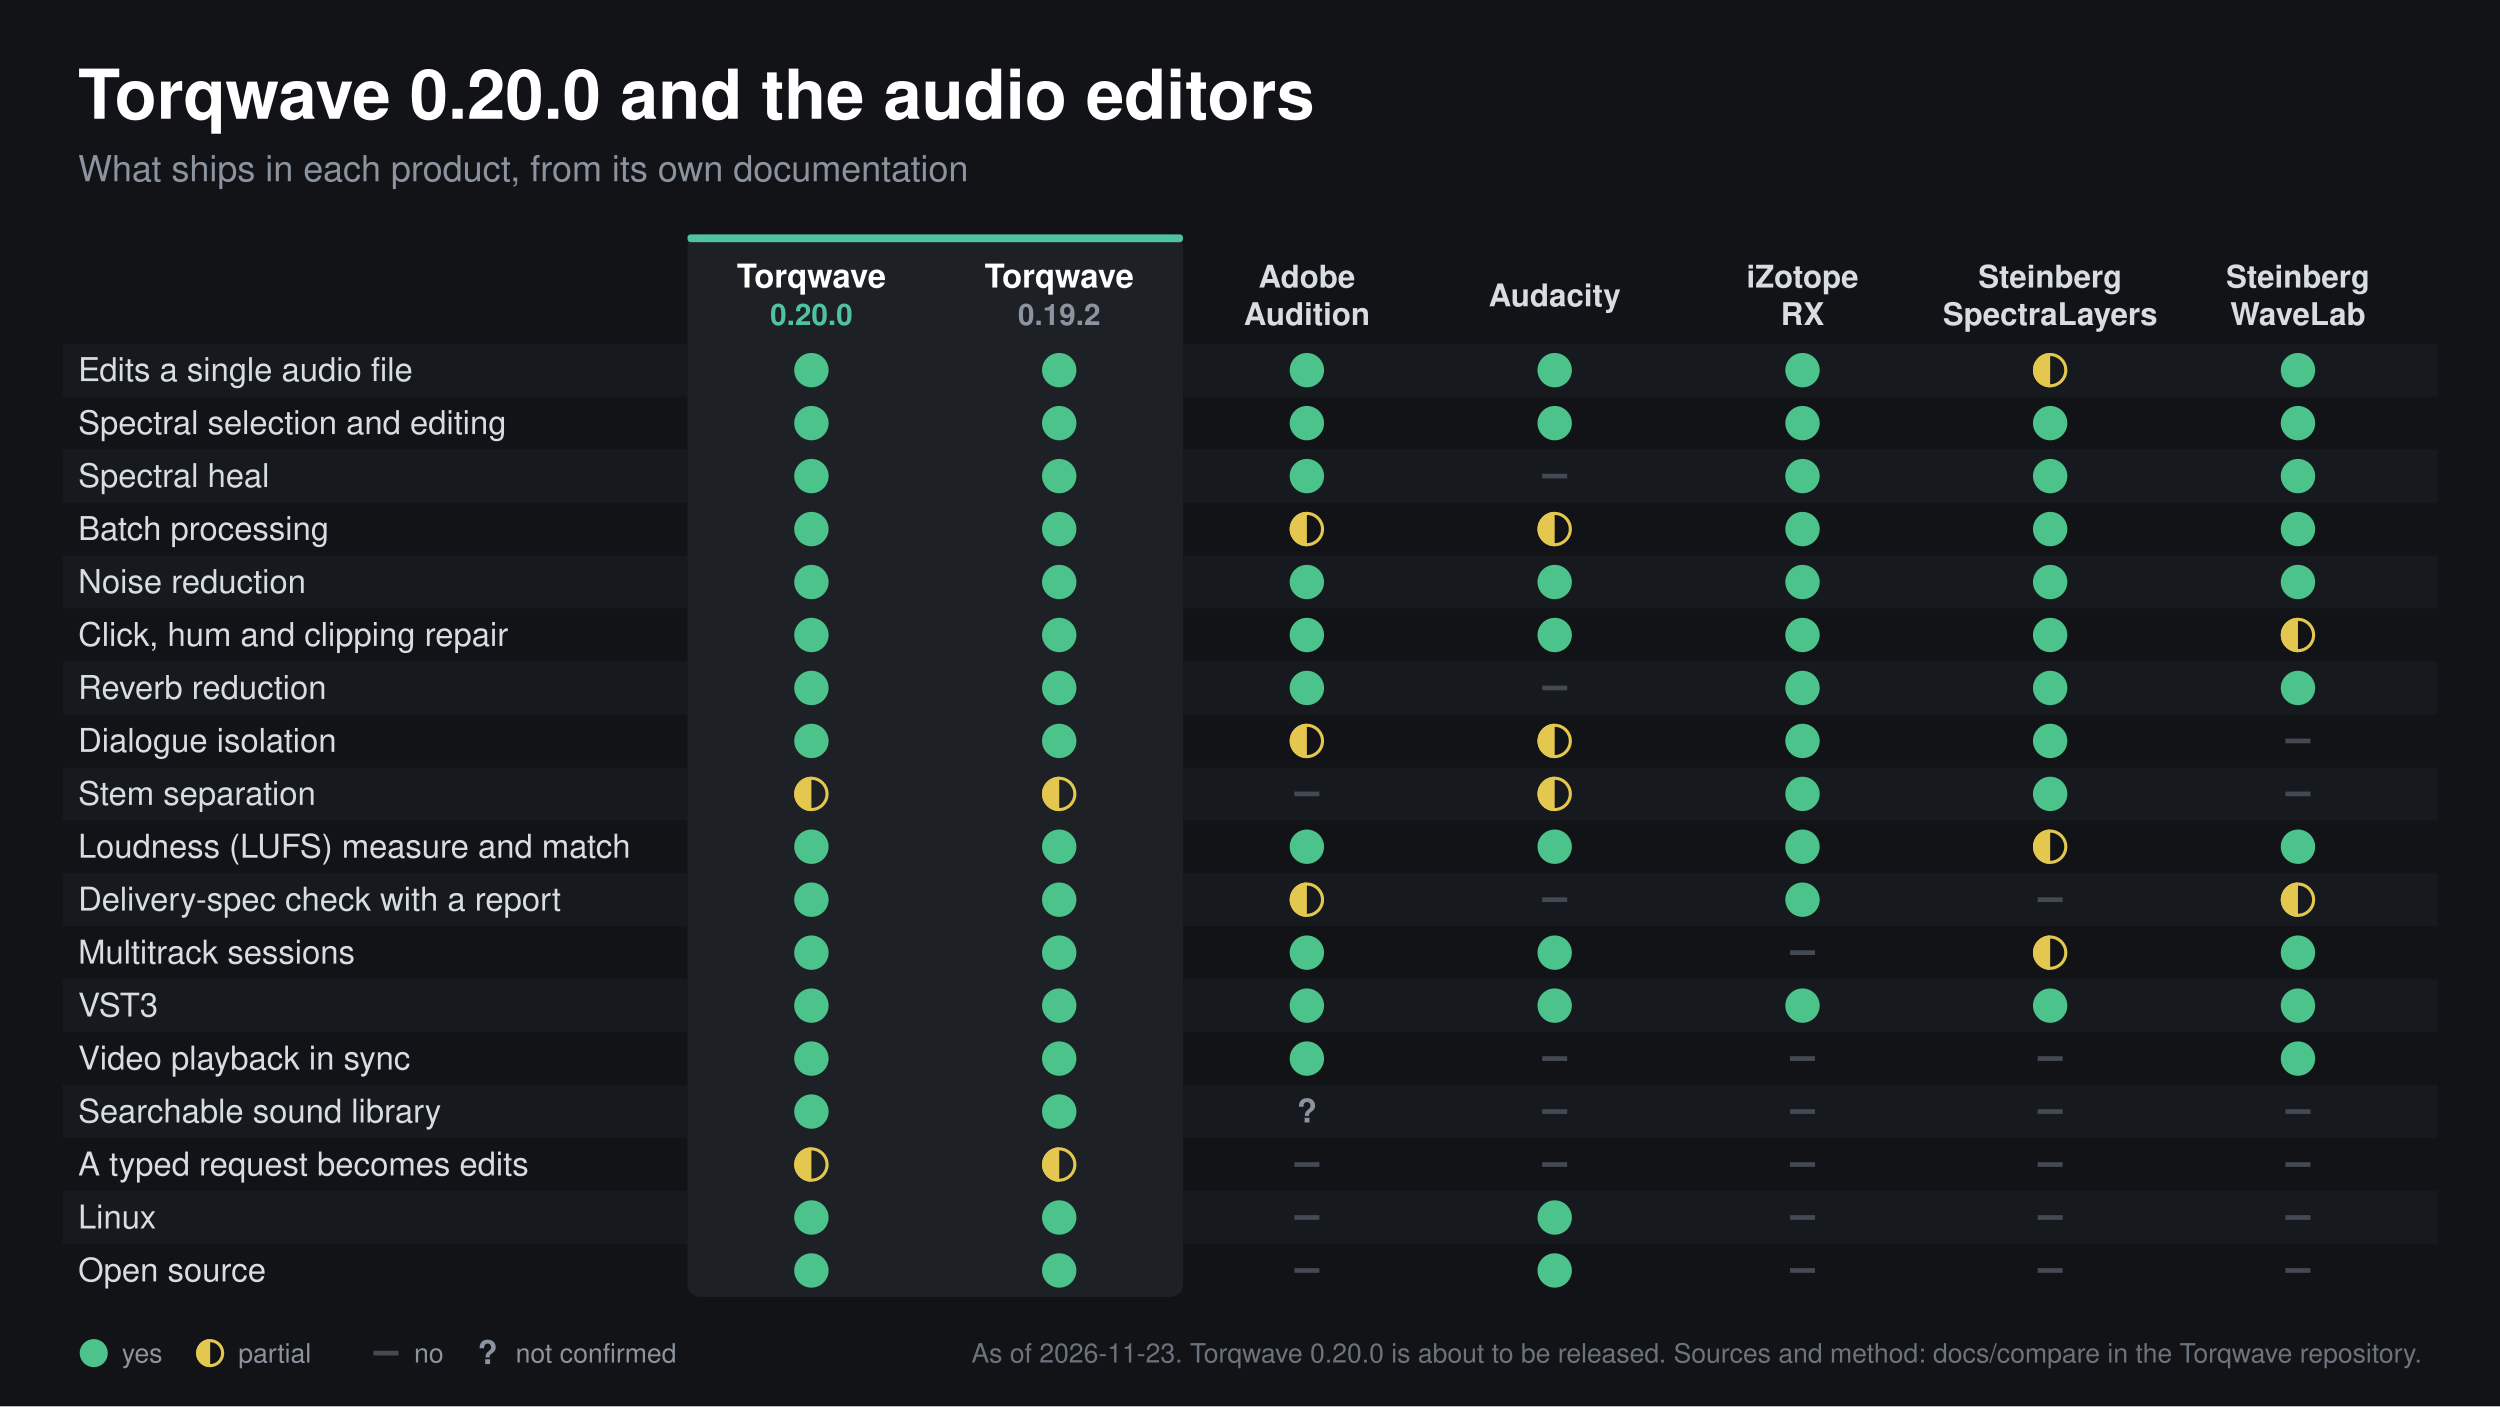
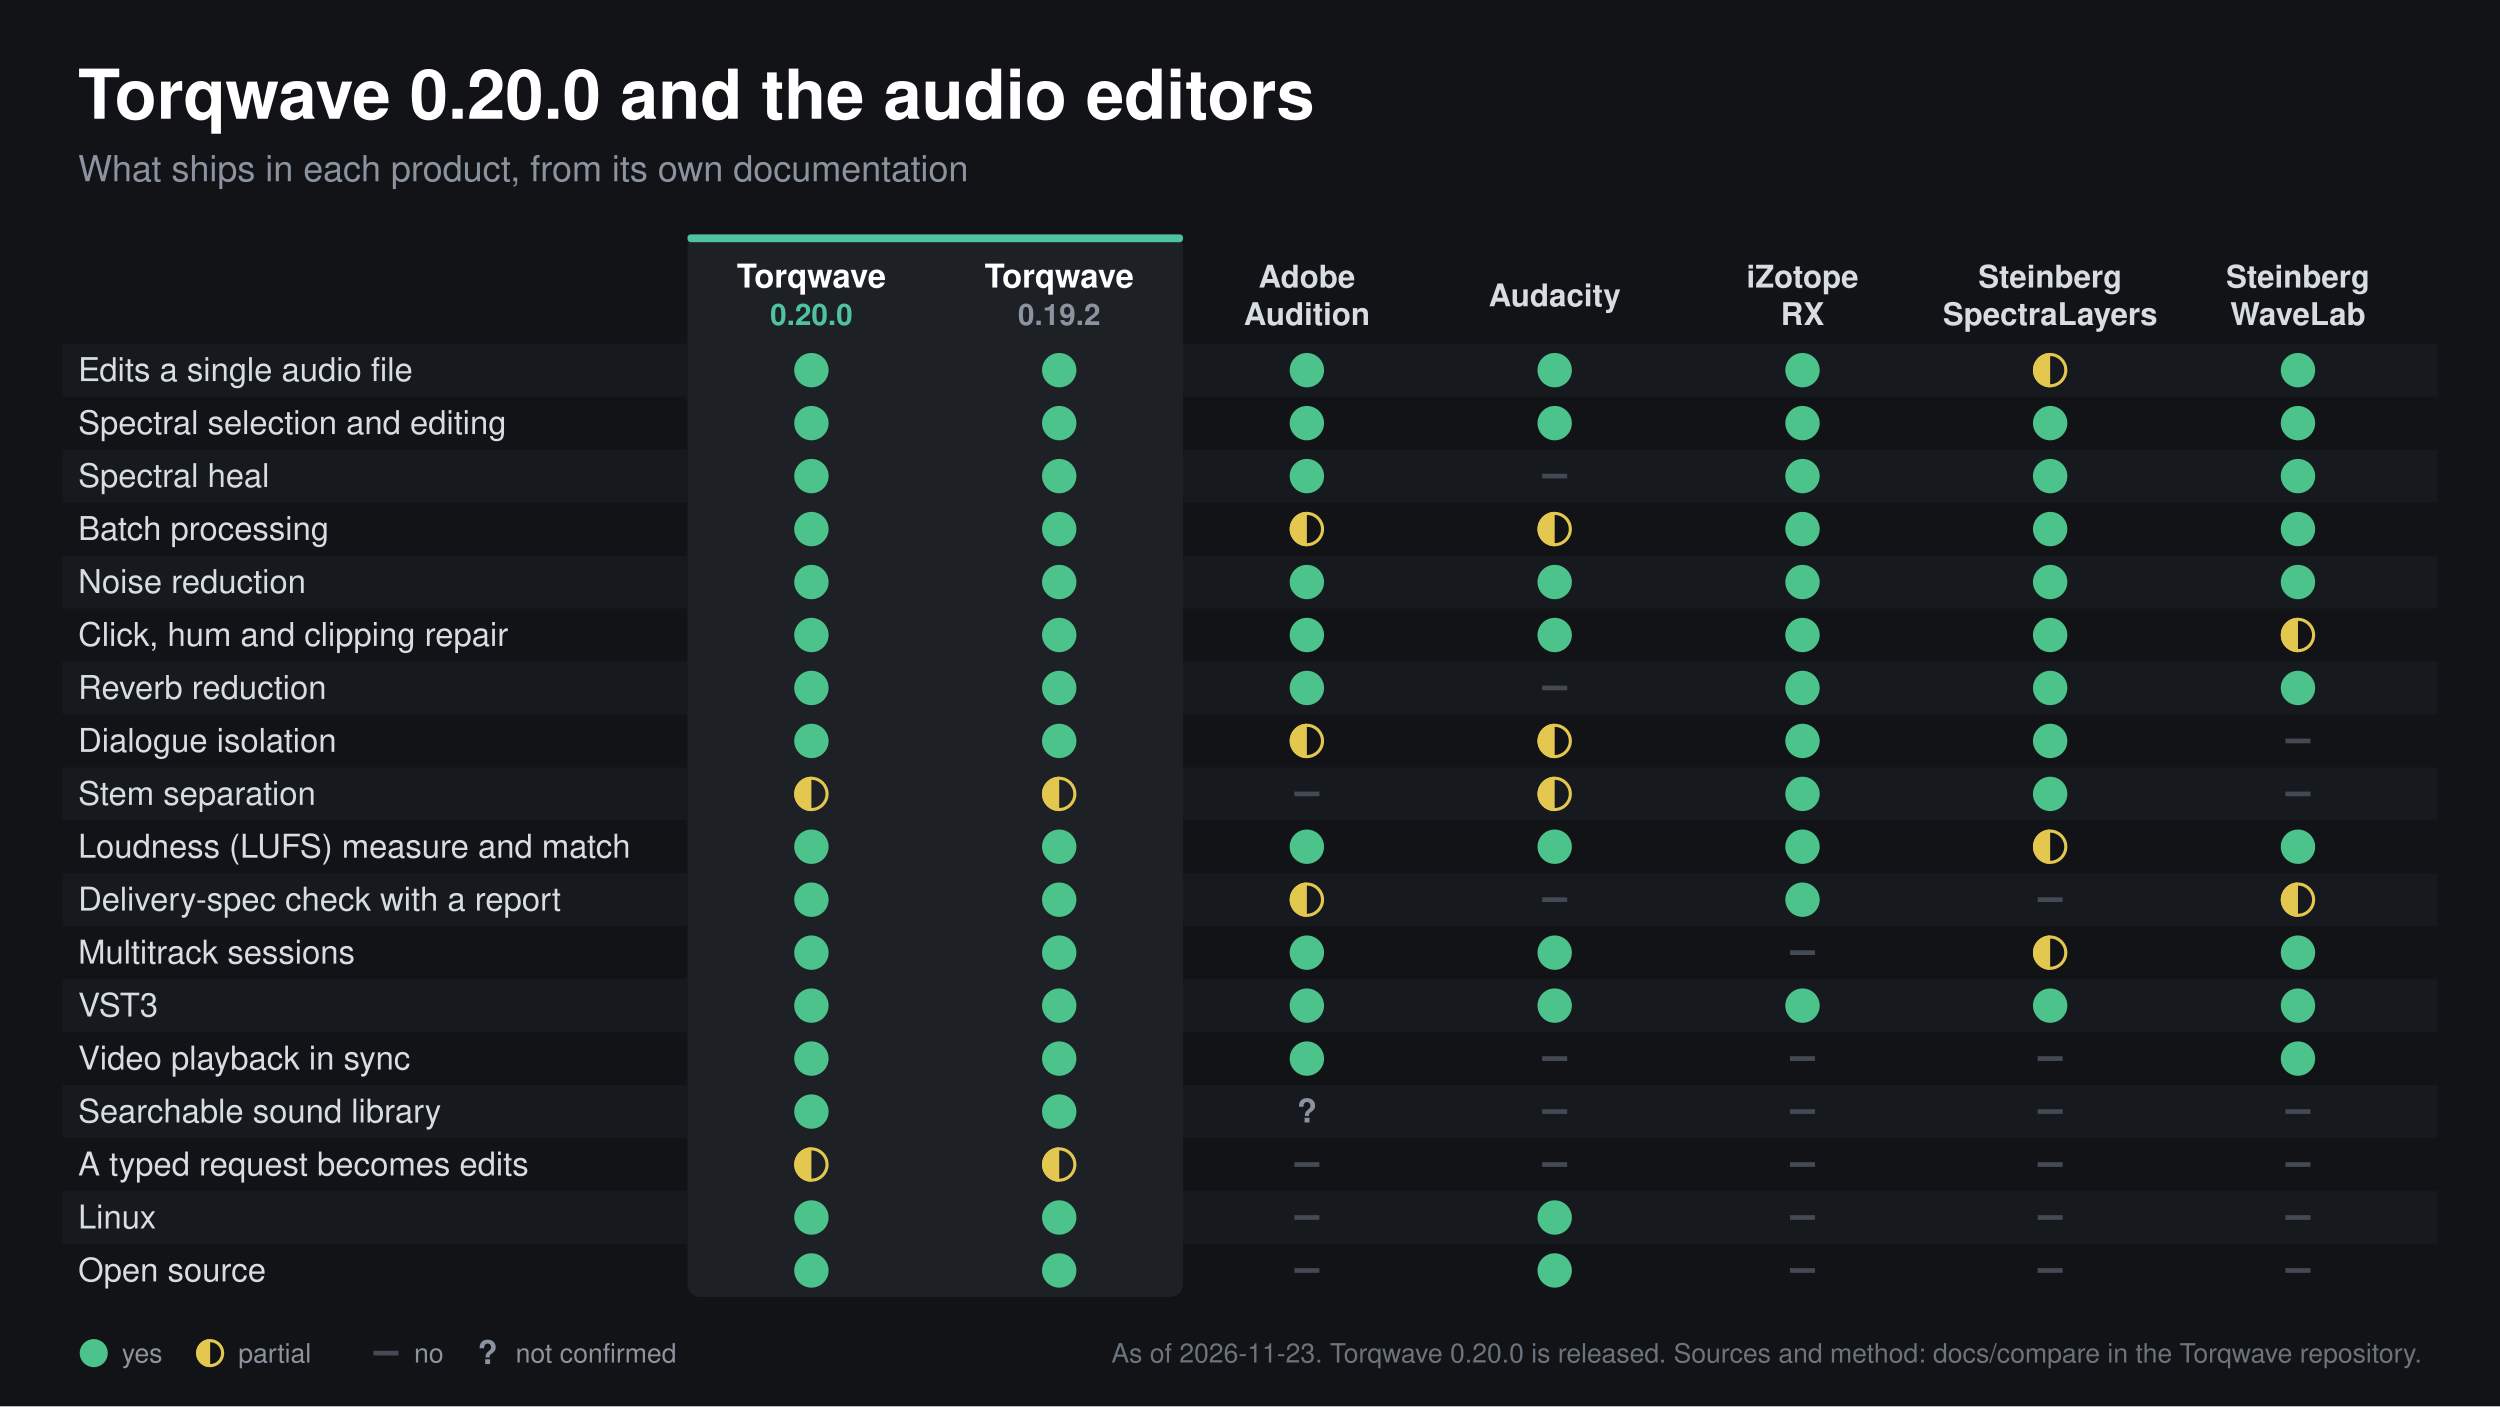
<svg xmlns="http://www.w3.org/2000/svg" width="1600" height="900" viewBox="0 0 1600 900" font-family="Helvetica Neue, Helvetica, Arial, sans-serif">
  <rect width="1600" height="900" fill="#111317" />
  <text x="50.0" y="76.0" font-size="44" fill="#ffffff" text-anchor="start" font-weight="bold">Torqwave 0.20.0 and the audio editors</text>
  <text x="50.0" y="116.0" font-size="23" fill="#8b939e" text-anchor="start" font-weight="normal">What ships in each product, from its own documentation</text>
-   <text x="1550.0" y="872.0" font-size="17" fill="#6b737d" text-anchor="end" font-weight="normal">As of 2026-11-23. Torqwave 0.20.0 is about to be released. Sources and method: docs/compare in the Torqwave repository.</text>
+   <text x="1550.0" y="872.0" font-size="17" fill="#6b737d" text-anchor="end" font-weight="normal">As of 2026-11-23. Torqwave 0.20.0 is released. Sources and method: docs/compare in the Torqwave repository.</text>
  <rect x="440.0" y="150.0" width="317.1" height="680.0" rx="8" fill="#1d2126" />
  <rect x="440.0" y="150.0" width="317.1" height="5.0" rx="2" fill="#4fc3a1" />
  <text x="519.3" y="184.0" font-size="21" fill="#ffffff" text-anchor="middle" font-weight="bold">Torqwave</text>
  <text x="519.3" y="208.0" font-size="19" fill="#4fc3a1" text-anchor="middle" font-weight="bold">0.20.0</text>
  <text x="677.9" y="184.0" font-size="21" fill="#ffffff" text-anchor="middle" font-weight="bold">Torqwave</text>
  <text x="677.9" y="208.0" font-size="19" fill="#8b939e" text-anchor="middle" font-weight="bold">0.19.2</text>
  <text x="836.4" y="184.0" font-size="20" fill="#d8dde3" text-anchor="middle" font-weight="bold">Adobe</text>
  <text x="836.4" y="208.0" font-size="20" fill="#d8dde3" text-anchor="middle" font-weight="bold">Audition</text>
  <text x="995.0" y="196.0" font-size="20" fill="#d8dde3" text-anchor="middle" font-weight="bold">Audacity</text>
  <text x="1153.6" y="184.0" font-size="20" fill="#d8dde3" text-anchor="middle" font-weight="bold">iZotope</text>
  <text x="1153.6" y="208.0" font-size="20" fill="#d8dde3" text-anchor="middle" font-weight="bold">RX</text>
  <text x="1312.1" y="184.0" font-size="20" fill="#d8dde3" text-anchor="middle" font-weight="bold">Steinberg</text>
  <text x="1312.1" y="208.0" font-size="20" fill="#d8dde3" text-anchor="middle" font-weight="bold">SpectraLayers</text>
  <text x="1470.7" y="184.0" font-size="20" fill="#d8dde3" text-anchor="middle" font-weight="bold">Steinberg</text>
  <text x="1470.7" y="208.0" font-size="20" fill="#d8dde3" text-anchor="middle" font-weight="bold">WaveLab</text>
  <rect x="40.0" y="220.0" width="400.0" height="33.9" rx="0" fill="#16191d" />
  <rect x="757.1" y="220.0" width="802.9" height="33.9" rx="0" fill="#16191d" />
  <text x="50.0" y="243.9" font-size="21" fill="#d8dde3" text-anchor="start" font-weight="normal">Edits a single audio file</text>
  <circle cx="519.3" cy="236.9" r="11" fill="#4cc38a" />
  <circle cx="677.9" cy="236.9" r="11" fill="#4cc38a" />
  <circle cx="836.4" cy="236.9" r="11" fill="#4cc38a" />
  <circle cx="995.0" cy="236.9" r="11" fill="#4cc38a" />
  <circle cx="1153.6" cy="236.9" r="11" fill="#4cc38a" />
  <circle cx="1312.1" cy="236.9" r="10" fill="none" stroke="#e3c74f" stroke-width="2" />
  <path d="M 1312.1 225.9 A 11 11 0 0 0 1312.1 247.9 Z" fill="#e3c74f" />
  <circle cx="1470.7" cy="236.9" r="11" fill="#4cc38a" />
  <text x="50.0" y="277.8" font-size="21" fill="#d8dde3" text-anchor="start" font-weight="normal">Spectral selection and editing</text>
  <circle cx="519.3" cy="270.8" r="11" fill="#4cc38a" />
  <circle cx="677.9" cy="270.8" r="11" fill="#4cc38a" />
  <circle cx="836.4" cy="270.8" r="11" fill="#4cc38a" />
  <circle cx="995.0" cy="270.8" r="11" fill="#4cc38a" />
  <circle cx="1153.6" cy="270.8" r="11" fill="#4cc38a" />
  <circle cx="1312.1" cy="270.8" r="11" fill="#4cc38a" />
  <circle cx="1470.7" cy="270.8" r="11" fill="#4cc38a" />
  <rect x="40.0" y="287.8" width="400.0" height="33.9" rx="0" fill="#16191d" />
  <rect x="757.1" y="287.8" width="802.9" height="33.9" rx="0" fill="#16191d" />
  <text x="50.0" y="311.7" font-size="21" fill="#d8dde3" text-anchor="start" font-weight="normal">Spectral heal</text>
  <circle cx="519.3" cy="304.7" r="11" fill="#4cc38a" />
  <circle cx="677.9" cy="304.7" r="11" fill="#4cc38a" />
  <circle cx="836.4" cy="304.7" r="11" fill="#4cc38a" />
  <line x1="987.0" y1="304.7" x2="1003.0" y2="304.7" stroke="#434a54" stroke-width="3" />
  <circle cx="1153.6" cy="304.7" r="11" fill="#4cc38a" />
  <circle cx="1312.1" cy="304.7" r="11" fill="#4cc38a" />
  <circle cx="1470.7" cy="304.7" r="11" fill="#4cc38a" />
  <text x="50.0" y="345.6" font-size="21" fill="#d8dde3" text-anchor="start" font-weight="normal">Batch processing</text>
  <circle cx="519.3" cy="338.6" r="11" fill="#4cc38a" />
  <circle cx="677.9" cy="338.6" r="11" fill="#4cc38a" />
  <circle cx="836.4" cy="338.6" r="10" fill="none" stroke="#e3c74f" stroke-width="2" />
  <path d="M 836.4 327.6 A 11 11 0 0 0 836.4 349.6 Z" fill="#e3c74f" />
  <circle cx="995.0" cy="338.6" r="10" fill="none" stroke="#e3c74f" stroke-width="2" />
  <path d="M 995.0 327.6 A 11 11 0 0 0 995.0 349.6 Z" fill="#e3c74f" />
  <circle cx="1153.6" cy="338.6" r="11" fill="#4cc38a" />
  <circle cx="1312.1" cy="338.6" r="11" fill="#4cc38a" />
  <circle cx="1470.7" cy="338.6" r="11" fill="#4cc38a" />
  <rect x="40.0" y="355.6" width="400.0" height="33.9" rx="0" fill="#16191d" />
  <rect x="757.1" y="355.6" width="802.9" height="33.9" rx="0" fill="#16191d" />
  <text x="50.0" y="379.5" font-size="21" fill="#d8dde3" text-anchor="start" font-weight="normal">Noise reduction</text>
  <circle cx="519.3" cy="372.5" r="11" fill="#4cc38a" />
  <circle cx="677.9" cy="372.5" r="11" fill="#4cc38a" />
  <circle cx="836.4" cy="372.5" r="11" fill="#4cc38a" />
  <circle cx="995.0" cy="372.5" r="11" fill="#4cc38a" />
  <circle cx="1153.6" cy="372.5" r="11" fill="#4cc38a" />
  <circle cx="1312.1" cy="372.5" r="11" fill="#4cc38a" />
  <circle cx="1470.7" cy="372.5" r="11" fill="#4cc38a" />
  <text x="50.0" y="413.4" font-size="21" fill="#d8dde3" text-anchor="start" font-weight="normal">Click, hum and clipping repair</text>
  <circle cx="519.3" cy="406.4" r="11" fill="#4cc38a" />
  <circle cx="677.9" cy="406.4" r="11" fill="#4cc38a" />
  <circle cx="836.4" cy="406.4" r="11" fill="#4cc38a" />
  <circle cx="995.0" cy="406.4" r="11" fill="#4cc38a" />
  <circle cx="1153.6" cy="406.4" r="11" fill="#4cc38a" />
  <circle cx="1312.1" cy="406.4" r="11" fill="#4cc38a" />
  <circle cx="1470.7" cy="406.4" r="10" fill="none" stroke="#e3c74f" stroke-width="2" />
  <path d="M 1470.7 395.4 A 11 11 0 0 0 1470.7 417.4 Z" fill="#e3c74f" />
  <rect x="40.0" y="423.3" width="400.0" height="33.9" rx="0" fill="#16191d" />
  <rect x="757.1" y="423.3" width="802.9" height="33.9" rx="0" fill="#16191d" />
  <text x="50.0" y="447.3" font-size="21" fill="#d8dde3" text-anchor="start" font-weight="normal">Reverb reduction</text>
  <circle cx="519.3" cy="440.3" r="11" fill="#4cc38a" />
  <circle cx="677.9" cy="440.3" r="11" fill="#4cc38a" />
  <circle cx="836.4" cy="440.3" r="11" fill="#4cc38a" />
  <line x1="987.0" y1="440.3" x2="1003.0" y2="440.3" stroke="#434a54" stroke-width="3" />
  <circle cx="1153.6" cy="440.3" r="11" fill="#4cc38a" />
  <circle cx="1312.1" cy="440.3" r="11" fill="#4cc38a" />
  <circle cx="1470.7" cy="440.3" r="11" fill="#4cc38a" />
  <text x="50.0" y="481.2" font-size="21" fill="#d8dde3" text-anchor="start" font-weight="normal">Dialogue isolation</text>
  <circle cx="519.3" cy="474.2" r="11" fill="#4cc38a" />
  <circle cx="677.9" cy="474.2" r="11" fill="#4cc38a" />
  <circle cx="836.4" cy="474.2" r="10" fill="none" stroke="#e3c74f" stroke-width="2" />
  <path d="M 836.4 463.2 A 11 11 0 0 0 836.4 485.2 Z" fill="#e3c74f" />
  <circle cx="995.0" cy="474.2" r="10" fill="none" stroke="#e3c74f" stroke-width="2" />
  <path d="M 995.0 463.2 A 11 11 0 0 0 995.0 485.2 Z" fill="#e3c74f" />
  <circle cx="1153.6" cy="474.2" r="11" fill="#4cc38a" />
  <circle cx="1312.1" cy="474.2" r="11" fill="#4cc38a" />
  <line x1="1462.7" y1="474.2" x2="1478.7" y2="474.2" stroke="#434a54" stroke-width="3" />
  <rect x="40.0" y="491.1" width="400.0" height="33.9" rx="0" fill="#16191d" />
  <rect x="757.1" y="491.1" width="802.9" height="33.9" rx="0" fill="#16191d" />
  <text x="50.0" y="515.1" font-size="21" fill="#d8dde3" text-anchor="start" font-weight="normal">Stem separation</text>
  <circle cx="519.3" cy="508.1" r="10" fill="none" stroke="#e3c74f" stroke-width="2" />
  <path d="M 519.3 497.1 A 11 11 0 0 0 519.3 519.1 Z" fill="#e3c74f" />
  <circle cx="677.9" cy="508.1" r="10" fill="none" stroke="#e3c74f" stroke-width="2" />
  <path d="M 677.9 497.1 A 11 11 0 0 0 677.9 519.1 Z" fill="#e3c74f" />
  <line x1="828.4" y1="508.1" x2="844.4" y2="508.1" stroke="#434a54" stroke-width="3" />
  <circle cx="995.0" cy="508.1" r="10" fill="none" stroke="#e3c74f" stroke-width="2" />
  <path d="M 995.0 497.1 A 11 11 0 0 0 995.0 519.1 Z" fill="#e3c74f" />
  <circle cx="1153.6" cy="508.1" r="11" fill="#4cc38a" />
  <circle cx="1312.1" cy="508.1" r="11" fill="#4cc38a" />
  <line x1="1462.7" y1="508.1" x2="1478.7" y2="508.1" stroke="#434a54" stroke-width="3" />
  <text x="50.0" y="548.9" font-size="21" fill="#d8dde3" text-anchor="start" font-weight="normal">Loudness (LUFS) measure and match</text>
  <circle cx="519.3" cy="541.9" r="11" fill="#4cc38a" />
  <circle cx="677.9" cy="541.9" r="11" fill="#4cc38a" />
  <circle cx="836.4" cy="541.9" r="11" fill="#4cc38a" />
  <circle cx="995.0" cy="541.9" r="11" fill="#4cc38a" />
  <circle cx="1153.6" cy="541.9" r="11" fill="#4cc38a" />
  <circle cx="1312.1" cy="541.9" r="10" fill="none" stroke="#e3c74f" stroke-width="2" />
  <path d="M 1312.1 530.9 A 11 11 0 0 0 1312.1 552.9 Z" fill="#e3c74f" />
  <circle cx="1470.7" cy="541.9" r="11" fill="#4cc38a" />
  <rect x="40.0" y="558.9" width="400.0" height="33.9" rx="0" fill="#16191d" />
  <rect x="757.1" y="558.9" width="802.9" height="33.9" rx="0" fill="#16191d" />
  <text x="50.0" y="582.8" font-size="21" fill="#d8dde3" text-anchor="start" font-weight="normal">Delivery-spec check with a report</text>
  <circle cx="519.3" cy="575.8" r="11" fill="#4cc38a" />
  <circle cx="677.9" cy="575.8" r="11" fill="#4cc38a" />
  <circle cx="836.4" cy="575.8" r="10" fill="none" stroke="#e3c74f" stroke-width="2" />
  <path d="M 836.4 564.8 A 11 11 0 0 0 836.4 586.8 Z" fill="#e3c74f" />
  <line x1="987.0" y1="575.8" x2="1003.0" y2="575.8" stroke="#434a54" stroke-width="3" />
  <circle cx="1153.6" cy="575.8" r="11" fill="#4cc38a" />
  <line x1="1304.1" y1="575.8" x2="1320.1" y2="575.8" stroke="#434a54" stroke-width="3" />
  <circle cx="1470.7" cy="575.8" r="10" fill="none" stroke="#e3c74f" stroke-width="2" />
  <path d="M 1470.7 564.8 A 11 11 0 0 0 1470.7 586.8 Z" fill="#e3c74f" />
  <text x="50.0" y="616.7" font-size="21" fill="#d8dde3" text-anchor="start" font-weight="normal">Multitrack sessions</text>
  <circle cx="519.3" cy="609.7" r="11" fill="#4cc38a" />
  <circle cx="677.9" cy="609.7" r="11" fill="#4cc38a" />
  <circle cx="836.4" cy="609.7" r="11" fill="#4cc38a" />
  <circle cx="995.0" cy="609.7" r="11" fill="#4cc38a" />
  <line x1="1145.6" y1="609.7" x2="1161.6" y2="609.7" stroke="#434a54" stroke-width="3" />
  <circle cx="1312.1" cy="609.7" r="10" fill="none" stroke="#e3c74f" stroke-width="2" />
  <path d="M 1312.1 598.7 A 11 11 0 0 0 1312.1 620.7 Z" fill="#e3c74f" />
  <circle cx="1470.7" cy="609.7" r="11" fill="#4cc38a" />
  <rect x="40.0" y="626.7" width="400.0" height="33.9" rx="0" fill="#16191d" />
  <rect x="757.1" y="626.7" width="802.9" height="33.9" rx="0" fill="#16191d" />
  <text x="50.0" y="650.6" font-size="21" fill="#d8dde3" text-anchor="start" font-weight="normal">VST3</text>
  <circle cx="519.3" cy="643.6" r="11" fill="#4cc38a" />
  <circle cx="677.9" cy="643.6" r="11" fill="#4cc38a" />
  <circle cx="836.4" cy="643.6" r="11" fill="#4cc38a" />
  <circle cx="995.0" cy="643.6" r="11" fill="#4cc38a" />
  <circle cx="1153.6" cy="643.6" r="11" fill="#4cc38a" />
  <circle cx="1312.1" cy="643.6" r="11" fill="#4cc38a" />
  <circle cx="1470.7" cy="643.6" r="11" fill="#4cc38a" />
  <text x="50.0" y="684.5" font-size="21" fill="#d8dde3" text-anchor="start" font-weight="normal">Video playback in sync</text>
  <circle cx="519.3" cy="677.5" r="11" fill="#4cc38a" />
  <circle cx="677.9" cy="677.5" r="11" fill="#4cc38a" />
  <circle cx="836.4" cy="677.5" r="11" fill="#4cc38a" />
  <line x1="987.0" y1="677.5" x2="1003.0" y2="677.5" stroke="#434a54" stroke-width="3" />
  <line x1="1145.6" y1="677.5" x2="1161.6" y2="677.5" stroke="#434a54" stroke-width="3" />
  <line x1="1304.1" y1="677.5" x2="1320.1" y2="677.5" stroke="#434a54" stroke-width="3" />
  <circle cx="1470.7" cy="677.5" r="11" fill="#4cc38a" />
  <rect x="40.0" y="694.4" width="400.0" height="33.9" rx="0" fill="#16191d" />
  <rect x="757.1" y="694.4" width="802.9" height="33.9" rx="0" fill="#16191d" />
  <text x="50.0" y="718.4" font-size="21" fill="#d8dde3" text-anchor="start" font-weight="normal">Searchable sound library</text>
  <circle cx="519.3" cy="711.4" r="11" fill="#4cc38a" />
  <circle cx="677.9" cy="711.4" r="11" fill="#4cc38a" />
  <text x="836.4" y="718.4" font-size="21" fill="#8b939e" text-anchor="middle" font-weight="bold">?</text>
  <line x1="987.0" y1="711.4" x2="1003.0" y2="711.4" stroke="#434a54" stroke-width="3" />
  <line x1="1145.6" y1="711.4" x2="1161.6" y2="711.4" stroke="#434a54" stroke-width="3" />
  <line x1="1304.1" y1="711.4" x2="1320.1" y2="711.4" stroke="#434a54" stroke-width="3" />
  <line x1="1462.7" y1="711.4" x2="1478.7" y2="711.4" stroke="#434a54" stroke-width="3" />
  <text x="50.0" y="752.3" font-size="21" fill="#d8dde3" text-anchor="start" font-weight="normal">A typed request becomes edits</text>
  <circle cx="519.3" cy="745.3" r="10" fill="none" stroke="#e3c74f" stroke-width="2" />
  <path d="M 519.3 734.3 A 11 11 0 0 0 519.3 756.3 Z" fill="#e3c74f" />
  <circle cx="677.9" cy="745.3" r="10" fill="none" stroke="#e3c74f" stroke-width="2" />
  <path d="M 677.9 734.3 A 11 11 0 0 0 677.9 756.3 Z" fill="#e3c74f" />
  <line x1="828.4" y1="745.3" x2="844.4" y2="745.3" stroke="#434a54" stroke-width="3" />
  <line x1="987.0" y1="745.3" x2="1003.0" y2="745.3" stroke="#434a54" stroke-width="3" />
  <line x1="1145.6" y1="745.3" x2="1161.6" y2="745.3" stroke="#434a54" stroke-width="3" />
  <line x1="1304.1" y1="745.3" x2="1320.1" y2="745.3" stroke="#434a54" stroke-width="3" />
  <line x1="1462.7" y1="745.3" x2="1478.7" y2="745.3" stroke="#434a54" stroke-width="3" />
  <rect x="40.0" y="762.2" width="400.0" height="33.9" rx="0" fill="#16191d" />
  <rect x="757.1" y="762.2" width="802.9" height="33.9" rx="0" fill="#16191d" />
  <text x="50.0" y="786.2" font-size="21" fill="#d8dde3" text-anchor="start" font-weight="normal">Linux</text>
  <circle cx="519.3" cy="779.2" r="11" fill="#4cc38a" />
  <circle cx="677.9" cy="779.2" r="11" fill="#4cc38a" />
  <line x1="828.4" y1="779.2" x2="844.4" y2="779.2" stroke="#434a54" stroke-width="3" />
  <circle cx="995.0" cy="779.2" r="11" fill="#4cc38a" />
  <line x1="1145.6" y1="779.2" x2="1161.6" y2="779.2" stroke="#434a54" stroke-width="3" />
  <line x1="1304.1" y1="779.2" x2="1320.1" y2="779.2" stroke="#434a54" stroke-width="3" />
  <line x1="1462.7" y1="779.2" x2="1478.7" y2="779.2" stroke="#434a54" stroke-width="3" />
  <text x="50.0" y="820.1" font-size="21" fill="#d8dde3" text-anchor="start" font-weight="normal">Open source</text>
  <circle cx="519.3" cy="813.1" r="11" fill="#4cc38a" />
  <circle cx="677.9" cy="813.1" r="11" fill="#4cc38a" />
  <line x1="828.4" y1="813.1" x2="844.4" y2="813.1" stroke="#434a54" stroke-width="3" />
  <circle cx="995.0" cy="813.1" r="11" fill="#4cc38a" />
  <line x1="1145.6" y1="813.1" x2="1161.6" y2="813.1" stroke="#434a54" stroke-width="3" />
  <line x1="1304.1" y1="813.1" x2="1320.1" y2="813.1" stroke="#434a54" stroke-width="3" />
  <line x1="1462.7" y1="813.1" x2="1478.7" y2="813.1" stroke="#434a54" stroke-width="3" />
  <circle cx="60.0" cy="866.0" r="9" fill="#4cc38a" />
  <text x="78.0" y="872.0" font-size="17" fill="#8b939e" text-anchor="start" font-weight="normal">yes</text>
  <circle cx="134.5" cy="866.0" r="8" fill="none" stroke="#e3c74f" stroke-width="2" />
  <path d="M 134.5 857.0 A 9 9 0 0 0 134.5 875.0 Z" fill="#e3c74f" />
  <text x="152.5" y="872.0" font-size="17" fill="#8b939e" text-anchor="start" font-weight="normal">partial</text>
  <line x1="239.0" y1="866.0" x2="255.0" y2="866.0" stroke="#434a54" stroke-width="3" />
  <text x="265.0" y="872.0" font-size="17" fill="#8b939e" text-anchor="start" font-weight="normal">no</text>
  <text x="312.0" y="873.0" font-size="21" fill="#8b939e" text-anchor="middle" font-weight="bold">?</text>
  <text x="330.0" y="872.0" font-size="17" fill="#8b939e" text-anchor="start" font-weight="normal">not confirmed</text>
</svg>
